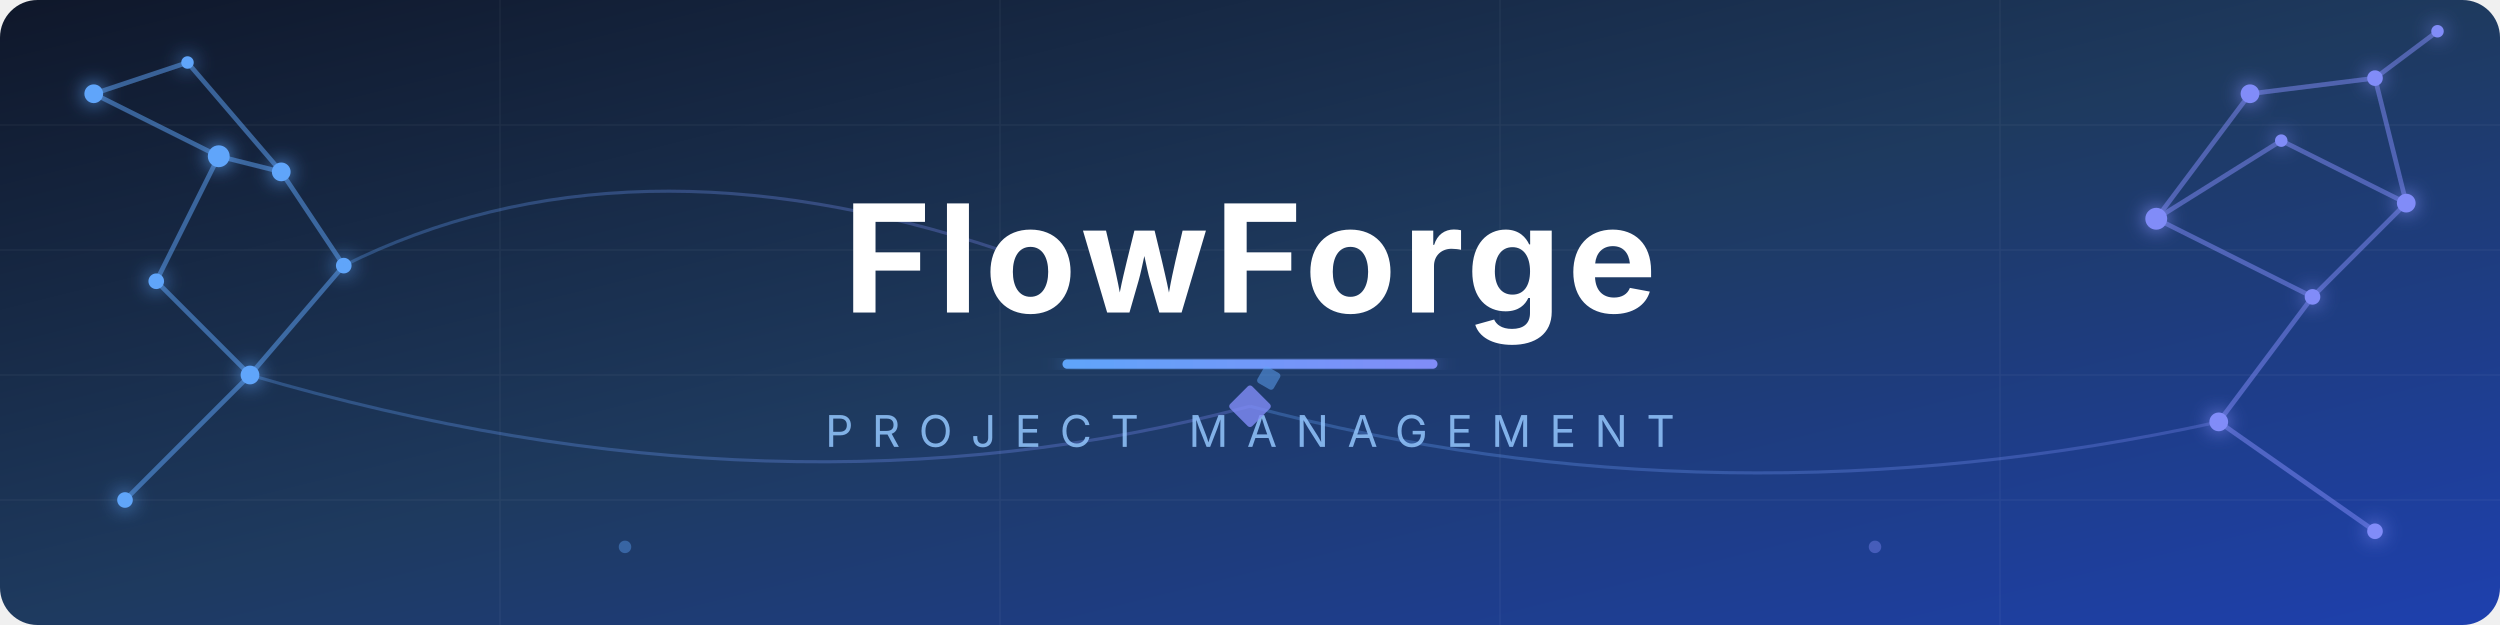
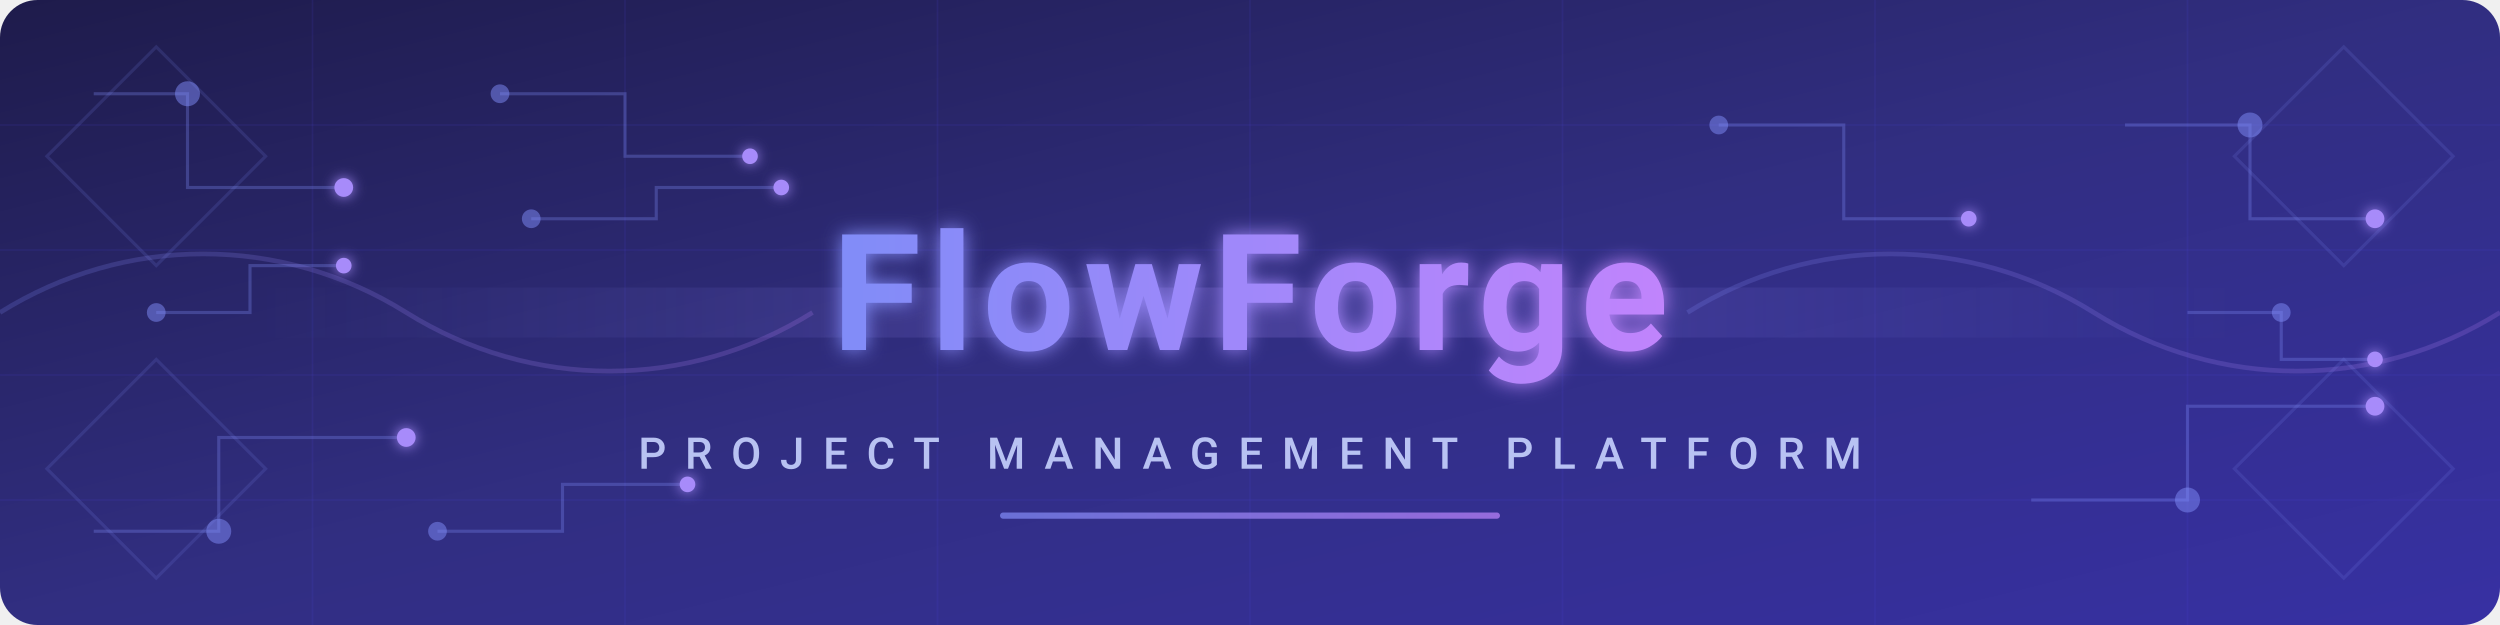
<svg xmlns="http://www.w3.org/2000/svg" viewBox="0 0 800 200" width="100%" height="100%">
  <defs>
-     <linearGradient id="bg-grad" x1="0%" y1="0%" x2="100%" y2="100%">
-       <stop offset="0%" stop-color="#0f172a" />
-       <stop offset="50%" stop-color="#1e3a5f" />
-       <stop offset="100%" stop-color="#1e40af" />
+     <linearGradient id="bg" x1="0%" y1="0%" x2="100%" y2="100%">
+       <stop offset="0%" stop-color="#1e1b4b" />
+       <stop offset="50%" stop-color="#312e81" />
+       <stop offset="100%" stop-color="#3730a3" />
    </linearGradient>
    <linearGradient id="accent" x1="0%" y1="0%" x2="100%" y2="0%">
-       <stop offset="0%" stop-color="#60a5fa" />
-       <stop offset="100%" stop-color="#818cf8" />
+       <stop offset="0%" stop-color="#818cf8" />
+       <stop offset="100%" stop-color="#c084fc" />
    </linearGradient>
-     <filter id="glow">
+     <linearGradient id="glow" x1="0%" y1="0%" x2="100%" y2="0%">
+       <stop offset="0%" stop-color="#818cf8" stop-opacity="0" />
+       <stop offset="50%" stop-color="#a78bfa" stop-opacity="0.2" />
+       <stop offset="100%" stop-color="#818cf8" stop-opacity="0" />
+     </linearGradient>
+     <filter id="softGlow" x="-20%" y="-20%" width="140%" height="140%">
      <feGaussianBlur stdDeviation="3" result="blur" />
      <feMerge>
        <feMergeNode in="blur" />
        <feMergeNode in="SourceGraphic" />
      </feMerge>
    </filter>
+     <filter id="nodeGlow">
+       <feGaussianBlur stdDeviation="2" result="blur" />
+       <feMerge>
+         <feMergeNode in="blur" />
+         <feMergeNode in="SourceGraphic" />
+       </feMerge>
+     </filter>
  </defs>
-   <rect width="800" height="200" fill="url(#bg-grad)" rx="12" />
-   <g opacity="0.04" stroke="#fff" stroke-width="0.5">
+   <rect width="800" height="200" fill="url(#bg)" rx="12" />
+   <g stroke="#4f46e5" stroke-opacity="0.12" stroke-width="0.5">
    <line x1="0" y1="40" x2="800" y2="40" />
    <line x1="0" y1="80" x2="800" y2="80" />
    <line x1="0" y1="120" x2="800" y2="120" />
    <line x1="0" y1="160" x2="800" y2="160" />
-     <line x1="160" y1="0" x2="160" y2="200" />
-     <line x1="320" y1="0" x2="320" y2="200" />
-     <line x1="480" y1="0" x2="480" y2="200" />
-     <line x1="640" y1="0" x2="640" y2="200" />
+     <line x1="100" y1="0" x2="100" y2="200" />
+     <line x1="200" y1="0" x2="200" y2="200" />
+     <line x1="300" y1="0" x2="300" y2="200" />
+     <line x1="400" y1="0" x2="400" y2="200" />
+     <line x1="500" y1="0" x2="500" y2="200" />
+     <line x1="600" y1="0" x2="600" y2="200" />
+     <line x1="700" y1="0" x2="700" y2="200" />
  </g>
-   <g stroke="#60a5fa" stroke-width="1.5" fill="none" opacity="0.5">
-     <line x1="30" y1="30" x2="70" y2="50" />
-     <line x1="70" y1="50" x2="50" y2="90" />
-     <line x1="50" y1="90" x2="80" y2="120" />
-     <line x1="80" y1="120" x2="40" y2="160" />
-     <line x1="30" y1="30" x2="60" y2="20" />
-     <line x1="60" y1="20" x2="90" y2="55" />
-     <line x1="90" y1="55" x2="70" y2="50" />
-     <line x1="90" y1="55" x2="110" y2="85" />
-     <line x1="110" y1="85" x2="80" y2="120" />
+   <rect x="80" y="92" width="640" height="16" rx="8" fill="url(#glow)" />
+   <g stroke="#818cf8" stroke-opacity="0.3" stroke-width="1" fill="none">
+     <path d="M30,30 L60,30 L60,60 L110,60" />
+     <path d="M30,170 L70,170 L70,140 L130,140" />
+     <path d="M680,40 L720,40 L720,70 L760,70" />
+     <path d="M650,160 L700,160 L700,130 L760,130" />
+     <path d="M50,100 L80,100 L80,85 L110,85" />
+     <path d="M700,100 L730,100 L730,115 L760,115" />
+     <path d="M160,30 L200,30 L200,50 L240,50" />
+     <path d="M140,170 L180,170 L180,155 L220,155" />
+     <path d="M170,70 L210,70 L210,60 L250,60" />
+     <path d="M550,40 L590,40 L590,70 L630,70" />
  </g>
-   <g fill="#60a5fa" filter="url(#glow)">
-     <circle cx="30" cy="30" r="3" />
-     <circle cx="70" cy="50" r="3.5" />
-     <circle cx="50" cy="90" r="2.5" />
-     <circle cx="80" cy="120" r="3" />
-     <circle cx="40" cy="160" r="2.5" />
-     <circle cx="60" cy="20" r="2" />
-     <circle cx="90" cy="55" r="3" />
+   <g fill="#a78bfa" filter="url(#nodeGlow)">
+     <circle cx="110" cy="60" r="3" />
+     <circle cx="130" cy="140" r="3" />
+     <circle cx="760" cy="70" r="3" />
+     <circle cx="760" cy="130" r="3" />
    <circle cx="110" cy="85" r="2.5" />
+     <circle cx="760" cy="115" r="2.5" />
+     <circle cx="240" cy="50" r="2.5" />
+     <circle cx="220" cy="155" r="2.5" />
+     <circle cx="250" cy="60" r="2.5" />
+     <circle cx="630" cy="70" r="2.5" />
  </g>
-   <g stroke="#818cf8" stroke-width="1.5" fill="none" opacity="0.5">
-     <line x1="720" y1="30" x2="690" y2="70" />
-     <line x1="690" y1="70" x2="740" y2="95" />
-     <line x1="740" y1="95" x2="710" y2="135" />
-     <line x1="710" y1="135" x2="760" y2="170" />
-     <line x1="720" y1="30" x2="760" y2="25" />
-     <line x1="760" y1="25" x2="770" y2="65" />
-     <line x1="770" y1="65" x2="740" y2="95" />
-     <line x1="770" y1="65" x2="730" y2="45" />
-     <line x1="730" y1="45" x2="690" y2="70" />
-     <line x1="760" y1="25" x2="780" y2="10" />
+   <g fill="#818cf8" fill-opacity="0.5">
+     <circle cx="60" cy="30" r="4" />
+     <circle cx="70" cy="170" r="4" />
+     <circle cx="720" cy="40" r="4" />
+     <circle cx="700" cy="160" r="4" />
+     <circle cx="50" cy="100" r="3" />
+     <circle cx="730" cy="100" r="3" />
+     <circle cx="160" cy="30" r="3" />
+     <circle cx="140" cy="170" r="3" />
+     <circle cx="170" cy="70" r="3" />
+     <circle cx="550" cy="40" r="3" />
  </g>
-   <g fill="#818cf8" filter="url(#glow)">
-     <circle cx="720" cy="30" r="3" />
-     <circle cx="690" cy="70" r="3.5" />
-     <circle cx="740" cy="95" r="2.5" />
-     <circle cx="710" cy="135" r="3" />
-     <circle cx="760" cy="170" r="2.5" />
-     <circle cx="760" cy="25" r="2.5" />
-     <circle cx="770" cy="65" r="3" />
-     <circle cx="730" cy="45" r="2" />
-     <circle cx="780" cy="10" r="2" />
+   <g fill="none" stroke="#818cf8" stroke-opacity="0.15" stroke-width="1">
+     <polygon points="50,15 85,50 50,85 15,50" />
+     <polygon points="750,15 785,50 750,85 715,50" />
+     <polygon points="50,115 85,150 50,185 15,150" />
+     <polygon points="750,115 785,150 750,185 715,150" />
  </g>
-   <g stroke="url(#accent)" stroke-width="1" fill="none" opacity="0.3">
-     <path d="M110,85 Q200,40 320,80" />
-     <path d="M80,120 Q250,170 400,130" />
-     <path d="M400,130 Q550,170 710,135" />
+   <g fill="none" stroke="url(#accent)" stroke-opacity="0.2" stroke-width="1.5">
+     <path d="M0,100 C40,75 90,75 130,100 C170,125 220,125 260,100" />
+     <path d="M540,100 C580,75 630,75 670,100 C710,125 760,125 800,100" />
  </g>
-   <text x="400" y="100" text-anchor="middle" font-family="system-ui, -apple-system, sans-serif" font-size="48" font-weight="700" fill="#ffffff" letter-spacing="2">FlowForge</text>
-   <rect x="340" y="115" width="120" height="3" rx="1.5" fill="url(#accent)" filter="url(#glow)" />
-   <text x="400" y="143" text-anchor="middle" font-family="system-ui, -apple-system, sans-serif" font-size="14" fill="#93c5fd" letter-spacing="6" opacity="0.85">PROJECT MANAGEMENT</text>
-   <rect x="395" y="125" width="10" height="10" rx="1" fill="#818cf8" transform="rotate(45 400 130)" opacity="0.8" />
-   <rect x="403" y="118" width="6" height="6" rx="1" fill="#60a5fa" transform="rotate(30 406 121)" opacity="0.5" />
-   <line x1="200" y1="175" x2="600" y2="175" stroke="url(#accent)" stroke-width="1" opacity="0.2" />
-   <circle cx="200" cy="175" r="2" fill="#60a5fa" opacity="0.4" />
-   <circle cx="600" cy="175" r="2" fill="#818cf8" opacity="0.4" />
+   <text x="400" y="112" text-anchor="middle" font-family="system-ui, -apple-system, Segoe UI, Roboto, sans-serif" font-size="52" font-weight="700" fill="url(#accent)" filter="url(#softGlow)" letter-spacing="3">FlowForge</text>
+   <text x="400" y="150" text-anchor="middle" font-family="system-ui, -apple-system, Segoe UI, Roboto, sans-serif" font-size="14" font-weight="500" fill="#c7d2fe" letter-spacing="6" opacity="0.9">PROJECT MANAGEMENT PLATFORM</text>
+   <rect x="320" y="164" width="160" height="2" rx="1" fill="url(#accent)" opacity="0.7" />
</svg>
